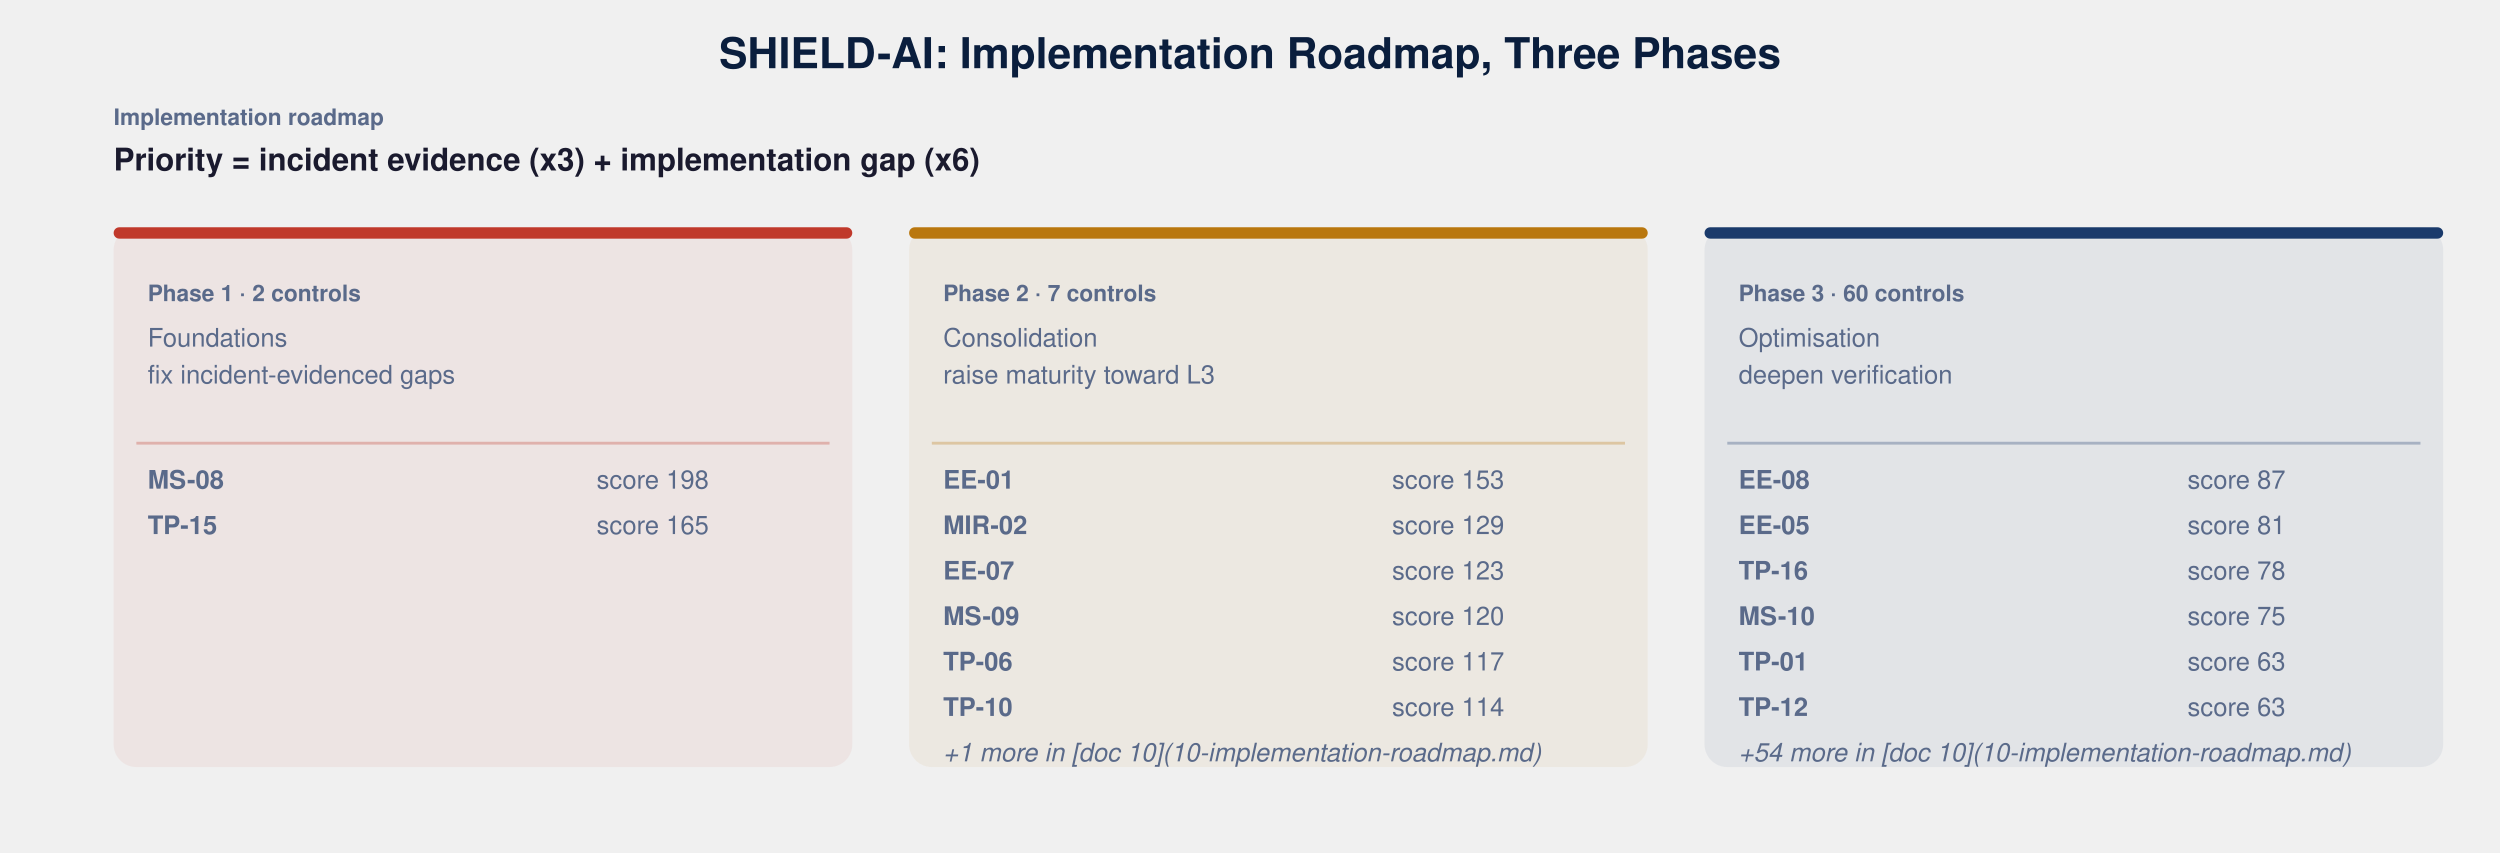
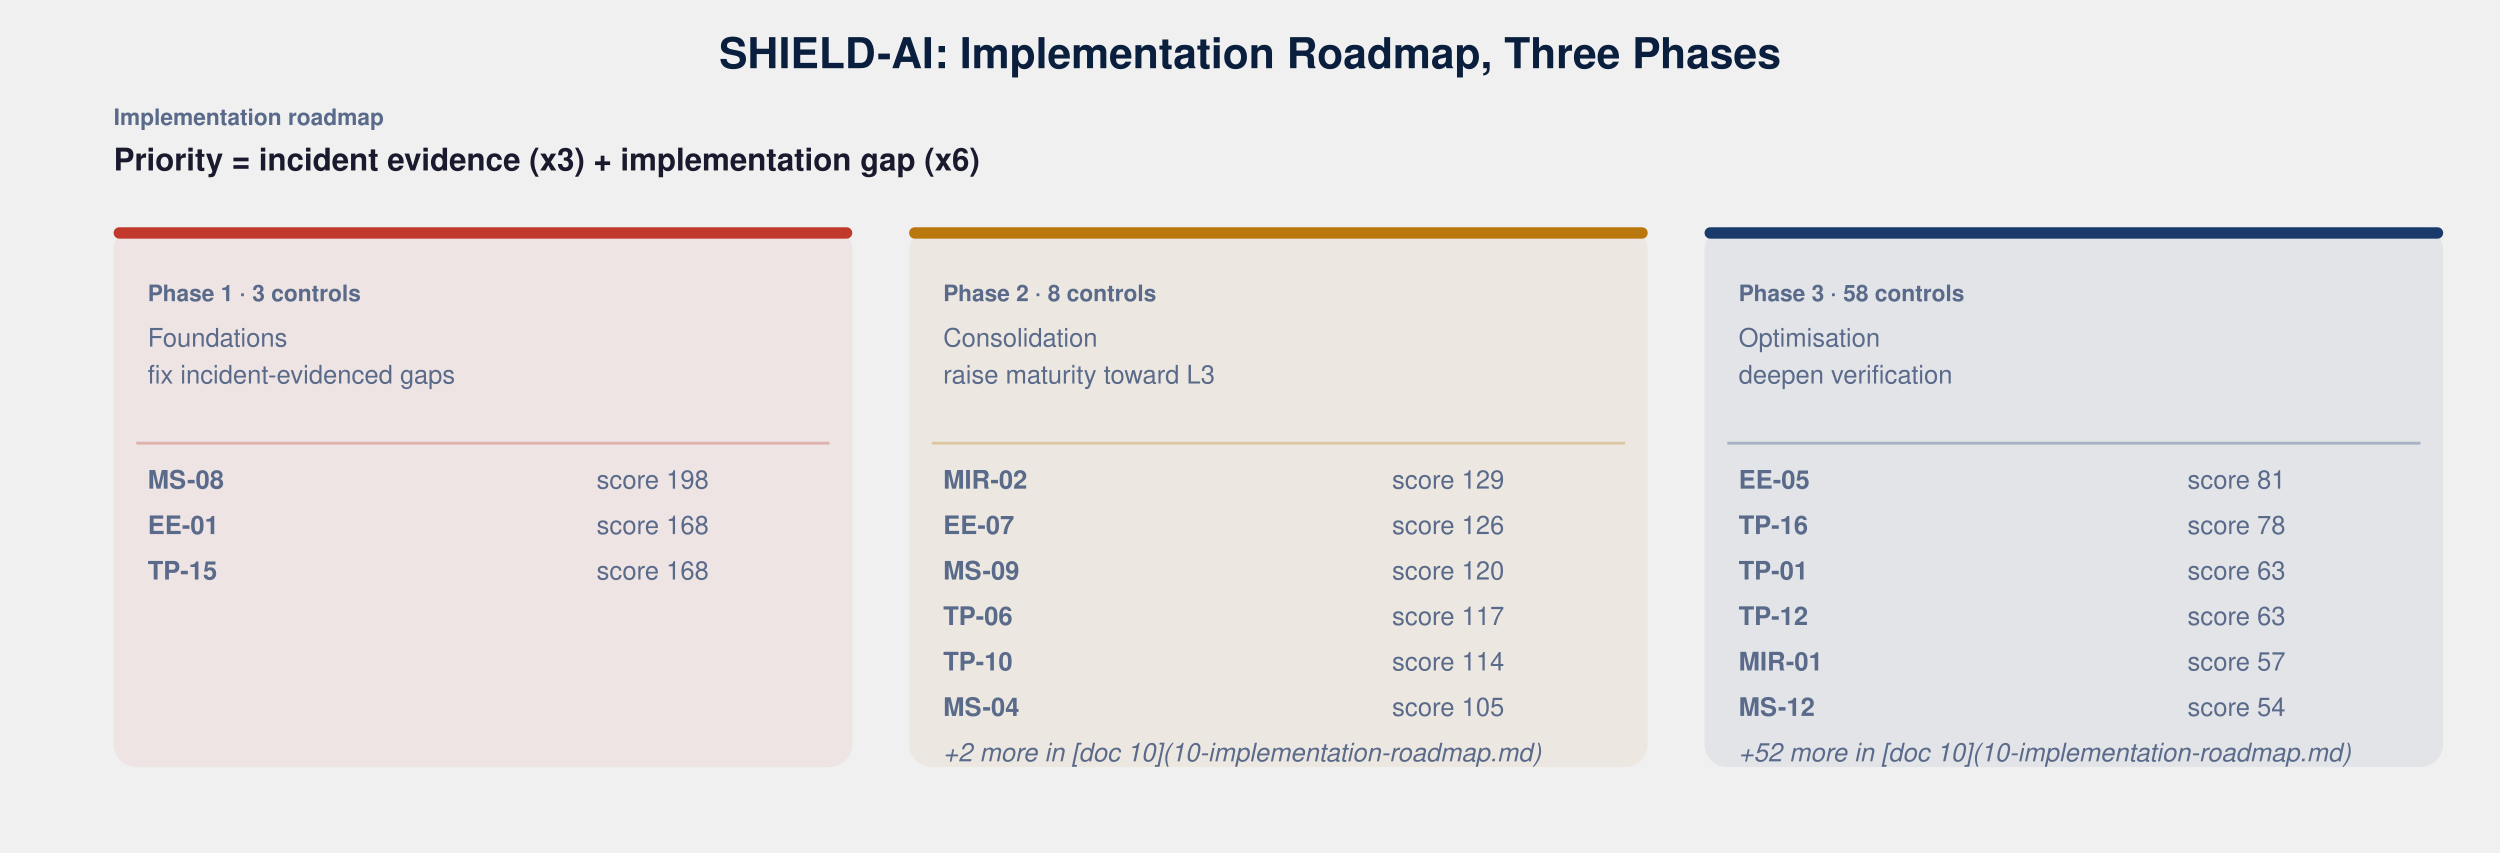
<svg xmlns="http://www.w3.org/2000/svg" viewBox="0 0 880 300" width="100%" height="100%">
  <style>
    text { font-family: 'Helvetica Neue', Helvetica, Arial, sans-serif; }
    .title { font-size: 15px; font-weight: bold; fill: #0a1e3d; }
    .label { font-size: 11px; fill: #1a1a2e; }
    .sm { font-size: 9px; fill: #5a6a8a; }
    .cap { font-size: 8px; font-weight: bold; text-transform: uppercase; fill: #5a6a8a; }
    .white { fill: #ffffff; }
  </style>
  <text x="440.0" y="24" text-anchor="middle" class="title">SHIELD-AI: Implementation Roadmap, Three Phases</text>
  <text x="40" y="44" class="cap">Implementation roadmap</text>
  <text x="40" y="60" class="label" font-weight="bold">Priority = incident evidence (x3) + implementation gap (x6)</text>
  <rect x="40" y="80" width="260" height="190" rx="8" fill="#c0392b" opacity="0.07" />
  <rect x="40" y="80" width="260" height="4" rx="2" fill="#c0392b" />
-   <text x="52" y="106" class="cap" fill="#c0392b" font-size="10" font-weight="bold">Phase 1 · 2 controls</text>
+   <text x="52" y="106" class="cap" fill="#c0392b" font-size="10" font-weight="bold">Phase 1 · 3 controls</text>
  <text x="52" y="122" class="sm" fill="#c0392b">Foundations</text>
  <text x="52" y="135" class="sm" fill="#c0392b">fix incident-evidenced gaps</text>
  <line x1="48" x2="292" y1="156" y2="156" stroke="#c0392b" stroke-width="1" opacity="0.3" />
  <text x="52" y="172" class="sm" font-weight="bold">MS-08</text>
  <text x="210" y="172" class="sm">score 198</text>
-   <text x="52" y="188" class="sm" font-weight="bold">TP-15</text>
-   <text x="210" y="188" class="sm">score 165</text>
+   <text x="52" y="188" class="sm" font-weight="bold">EE-01</text>
+   <text x="210" y="188" class="sm">score 168</text>
+   <text x="52" y="204" class="sm" font-weight="bold">TP-15</text>
+   <text x="210" y="204" class="sm">score 168</text>
  <rect x="320" y="80" width="260" height="190" rx="8" fill="#b9770e" opacity="0.07" />
  <rect x="320" y="80" width="260" height="4" rx="2" fill="#b9770e" />
-   <text x="332" y="106" class="cap" fill="#b9770e" font-size="10" font-weight="bold">Phase 2 · 7 controls</text>
+   <text x="332" y="106" class="cap" fill="#b9770e" font-size="10" font-weight="bold">Phase 2 · 8 controls</text>
  <text x="332" y="122" class="sm" fill="#b9770e">Consolidation</text>
  <text x="332" y="135" class="sm" fill="#b9770e">raise maturity toward L3</text>
  <line x1="328" x2="572" y1="156" y2="156" stroke="#b9770e" stroke-width="1" opacity="0.3" />
-   <text x="332" y="172" class="sm" font-weight="bold">EE-01</text>
-   <text x="490" y="172" class="sm">score 153</text>
-   <text x="332" y="188" class="sm" font-weight="bold">MIR-02</text>
-   <text x="490" y="188" class="sm">score 129</text>
-   <text x="332" y="204" class="sm" font-weight="bold">EE-07</text>
-   <text x="490" y="204" class="sm">score 123</text>
-   <text x="332" y="220" class="sm" font-weight="bold">MS-09</text>
-   <text x="490" y="220" class="sm">score 120</text>
-   <text x="332" y="236" class="sm" font-weight="bold">TP-06</text>
-   <text x="490" y="236" class="sm">score 117</text>
-   <text x="332" y="252" class="sm" font-weight="bold">TP-10</text>
-   <text x="490" y="252" class="sm">score 114</text>
-   <text x="332" y="268" class="sm" font-style="italic">+1 more in [doc 10](10-implementation-roadmap.md)</text>
+   <text x="332" y="172" class="sm" font-weight="bold">MIR-02</text>
+   <text x="490" y="172" class="sm">score 129</text>
+   <text x="332" y="188" class="sm" font-weight="bold">EE-07</text>
+   <text x="490" y="188" class="sm">score 126</text>
+   <text x="332" y="204" class="sm" font-weight="bold">MS-09</text>
+   <text x="490" y="204" class="sm">score 120</text>
+   <text x="332" y="220" class="sm" font-weight="bold">TP-06</text>
+   <text x="490" y="220" class="sm">score 117</text>
+   <text x="332" y="236" class="sm" font-weight="bold">TP-10</text>
+   <text x="490" y="236" class="sm">score 114</text>
+   <text x="332" y="252" class="sm" font-weight="bold">MS-04</text>
+   <text x="490" y="252" class="sm">score 105</text>
+   <text x="332" y="268" class="sm" font-style="italic">+2 more in [doc 10](10-implementation-roadmap.md)</text>
  <rect x="600" y="80" width="260" height="190" rx="8" fill="#1a3a6b" opacity="0.07" />
  <rect x="600" y="80" width="260" height="4" rx="2" fill="#1a3a6b" />
-   <text x="612" y="106" class="cap" fill="#1a3a6b" font-size="10" font-weight="bold">Phase 3 · 60 controls</text>
+   <text x="612" y="106" class="cap" fill="#1a3a6b" font-size="10" font-weight="bold">Phase 3 · 58 controls</text>
  <text x="612" y="122" class="sm" fill="#1a3a6b">Optimisation</text>
  <text x="612" y="135" class="sm" fill="#1a3a6b">deepen verification</text>
  <line x1="608" x2="852" y1="156" y2="156" stroke="#1a3a6b" stroke-width="1" opacity="0.3" />
-   <text x="612" y="172" class="sm" font-weight="bold">EE-08</text>
-   <text x="770" y="172" class="sm">score 87</text>
-   <text x="612" y="188" class="sm" font-weight="bold">EE-05</text>
-   <text x="770" y="188" class="sm">score 81</text>
-   <text x="612" y="204" class="sm" font-weight="bold">TP-16</text>
-   <text x="770" y="204" class="sm">score 78</text>
-   <text x="612" y="220" class="sm" font-weight="bold">MS-10</text>
-   <text x="770" y="220" class="sm">score 75</text>
-   <text x="612" y="236" class="sm" font-weight="bold">TP-01</text>
-   <text x="770" y="236" class="sm">score 63</text>
-   <text x="612" y="252" class="sm" font-weight="bold">TP-12</text>
-   <text x="770" y="252" class="sm">score 63</text>
-   <text x="612" y="268" class="sm" font-style="italic">+54 more in [doc 10](10-implementation-roadmap.md)</text>
+   <text x="612" y="172" class="sm" font-weight="bold">EE-05</text>
+   <text x="770" y="172" class="sm">score 81</text>
+   <text x="612" y="188" class="sm" font-weight="bold">TP-16</text>
+   <text x="770" y="188" class="sm">score 78</text>
+   <text x="612" y="204" class="sm" font-weight="bold">TP-01</text>
+   <text x="770" y="204" class="sm">score 63</text>
+   <text x="612" y="220" class="sm" font-weight="bold">TP-12</text>
+   <text x="770" y="220" class="sm">score 63</text>
+   <text x="612" y="236" class="sm" font-weight="bold">MIR-01</text>
+   <text x="770" y="236" class="sm">score 57</text>
+   <text x="612" y="252" class="sm" font-weight="bold">MS-12</text>
+   <text x="770" y="252" class="sm">score 54</text>
+   <text x="612" y="268" class="sm" font-style="italic">+52 more in [doc 10](10-implementation-roadmap.md)</text>
</svg>
